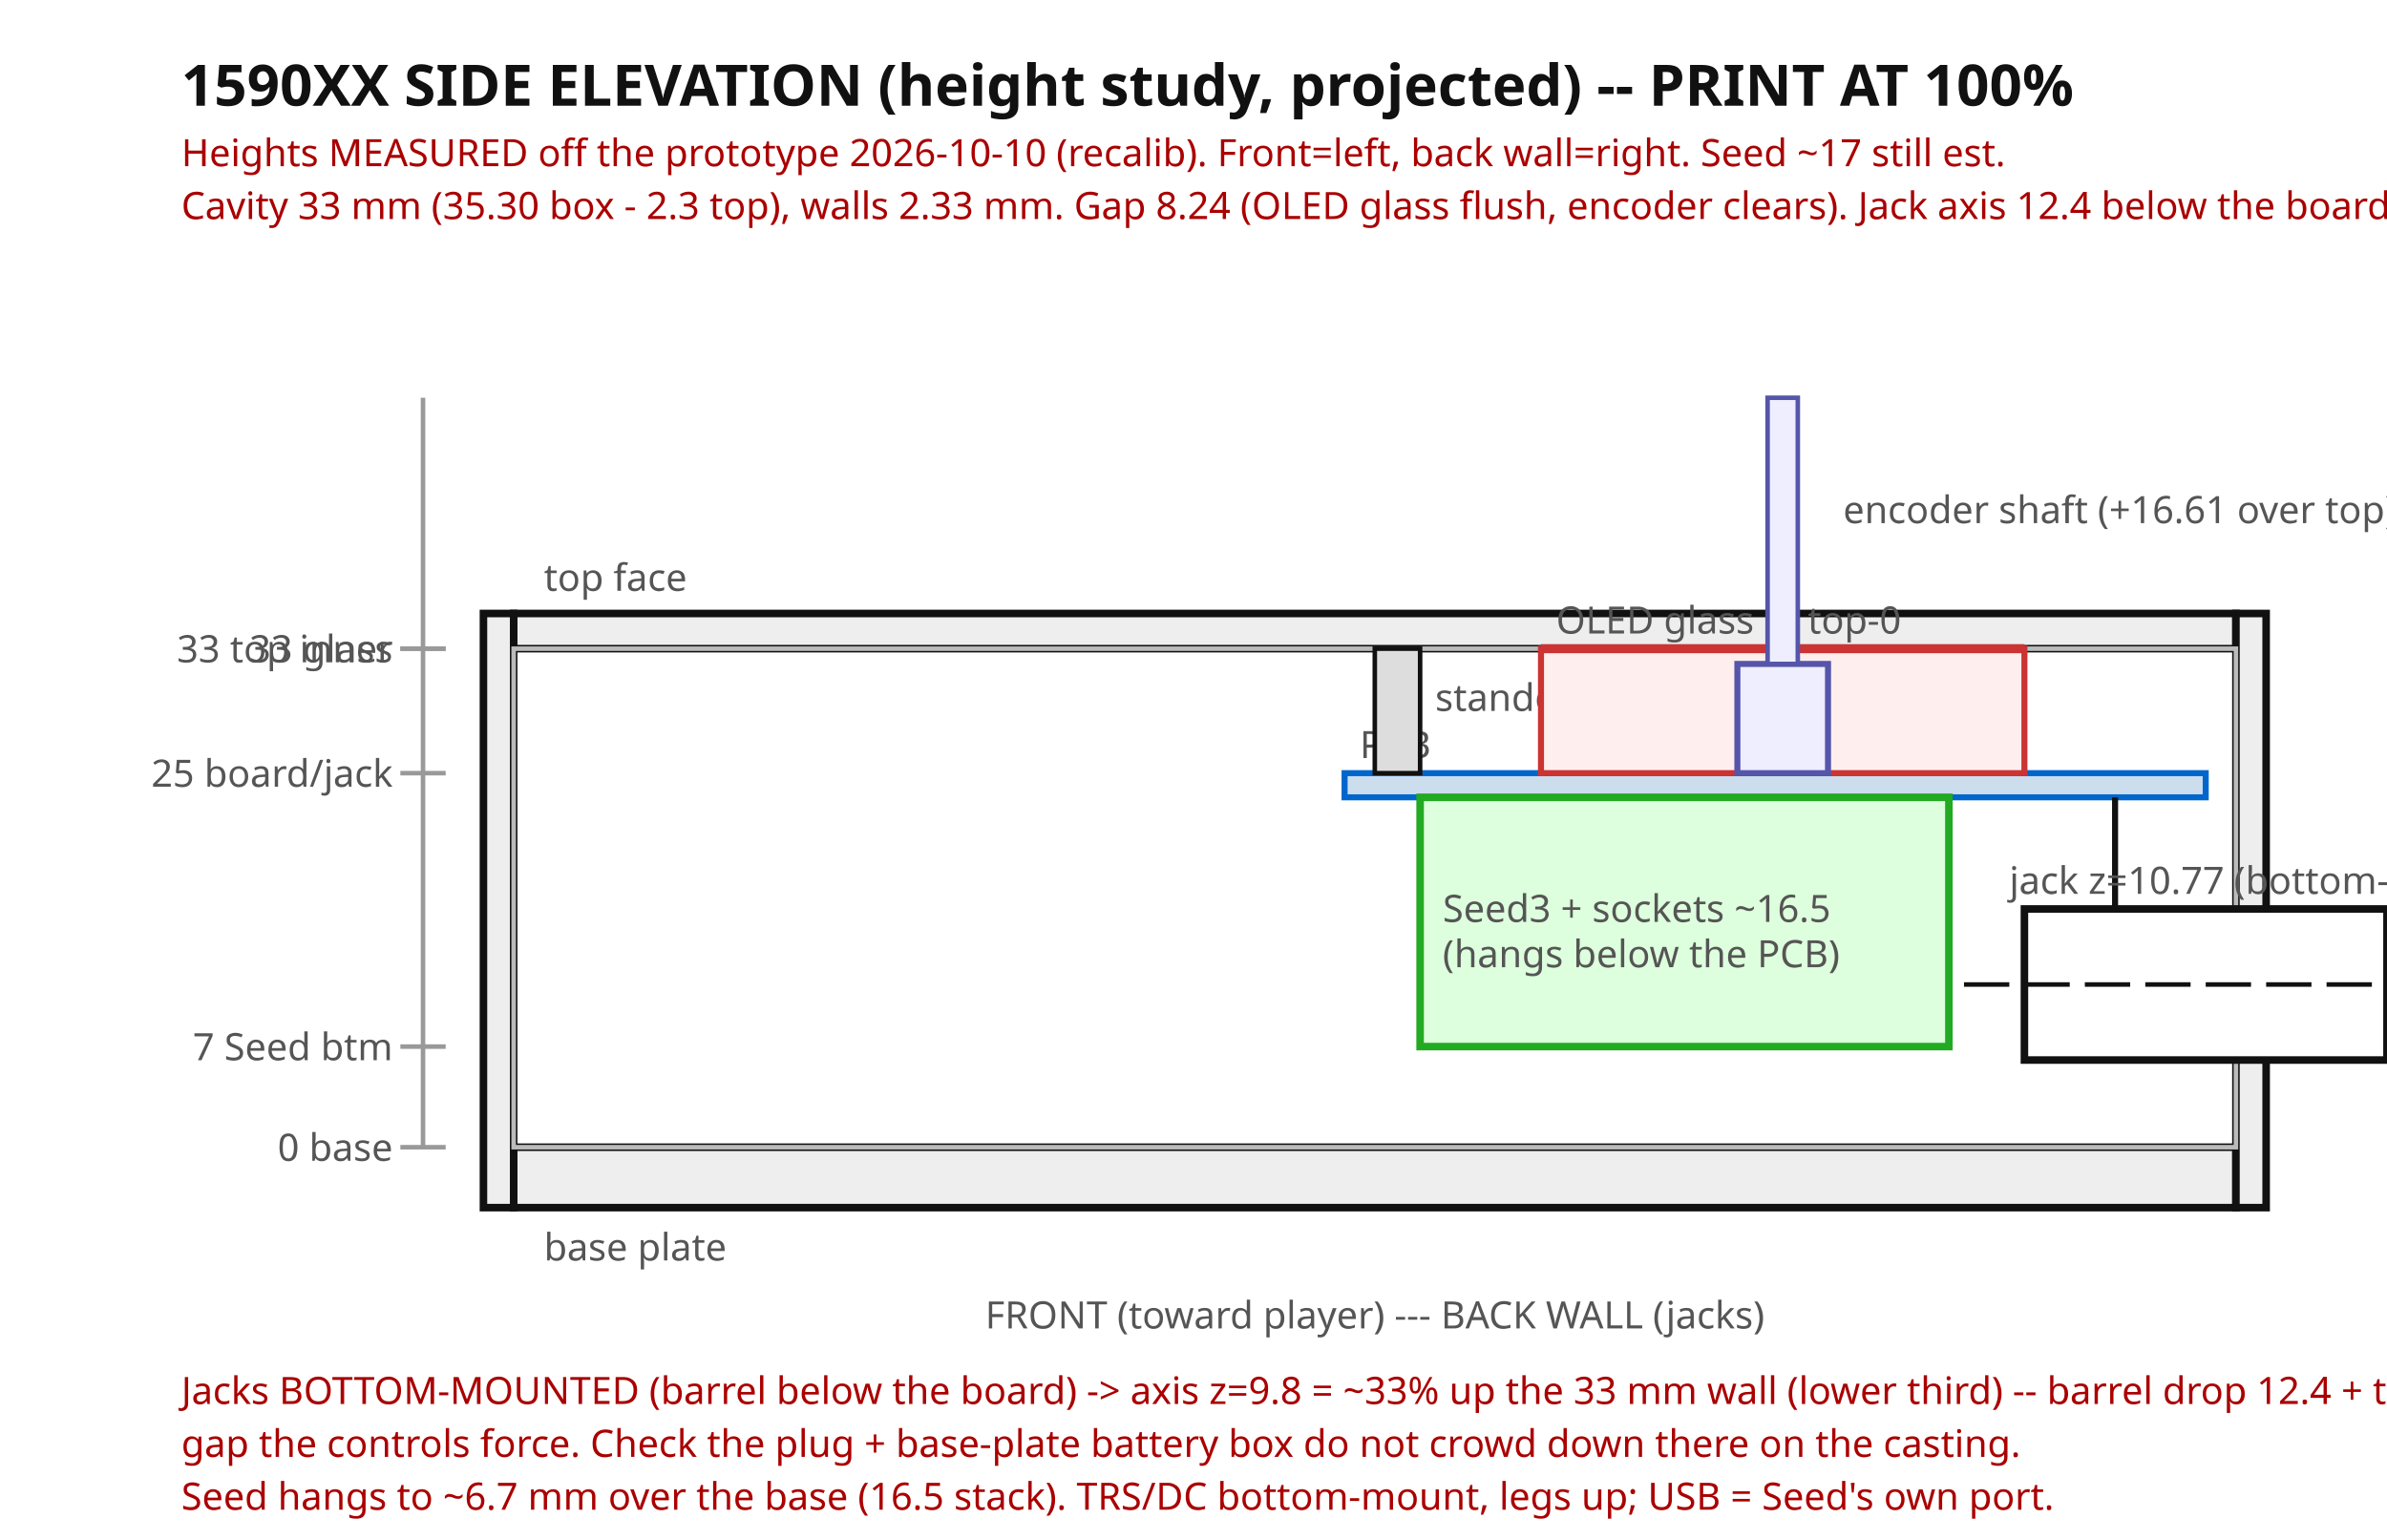
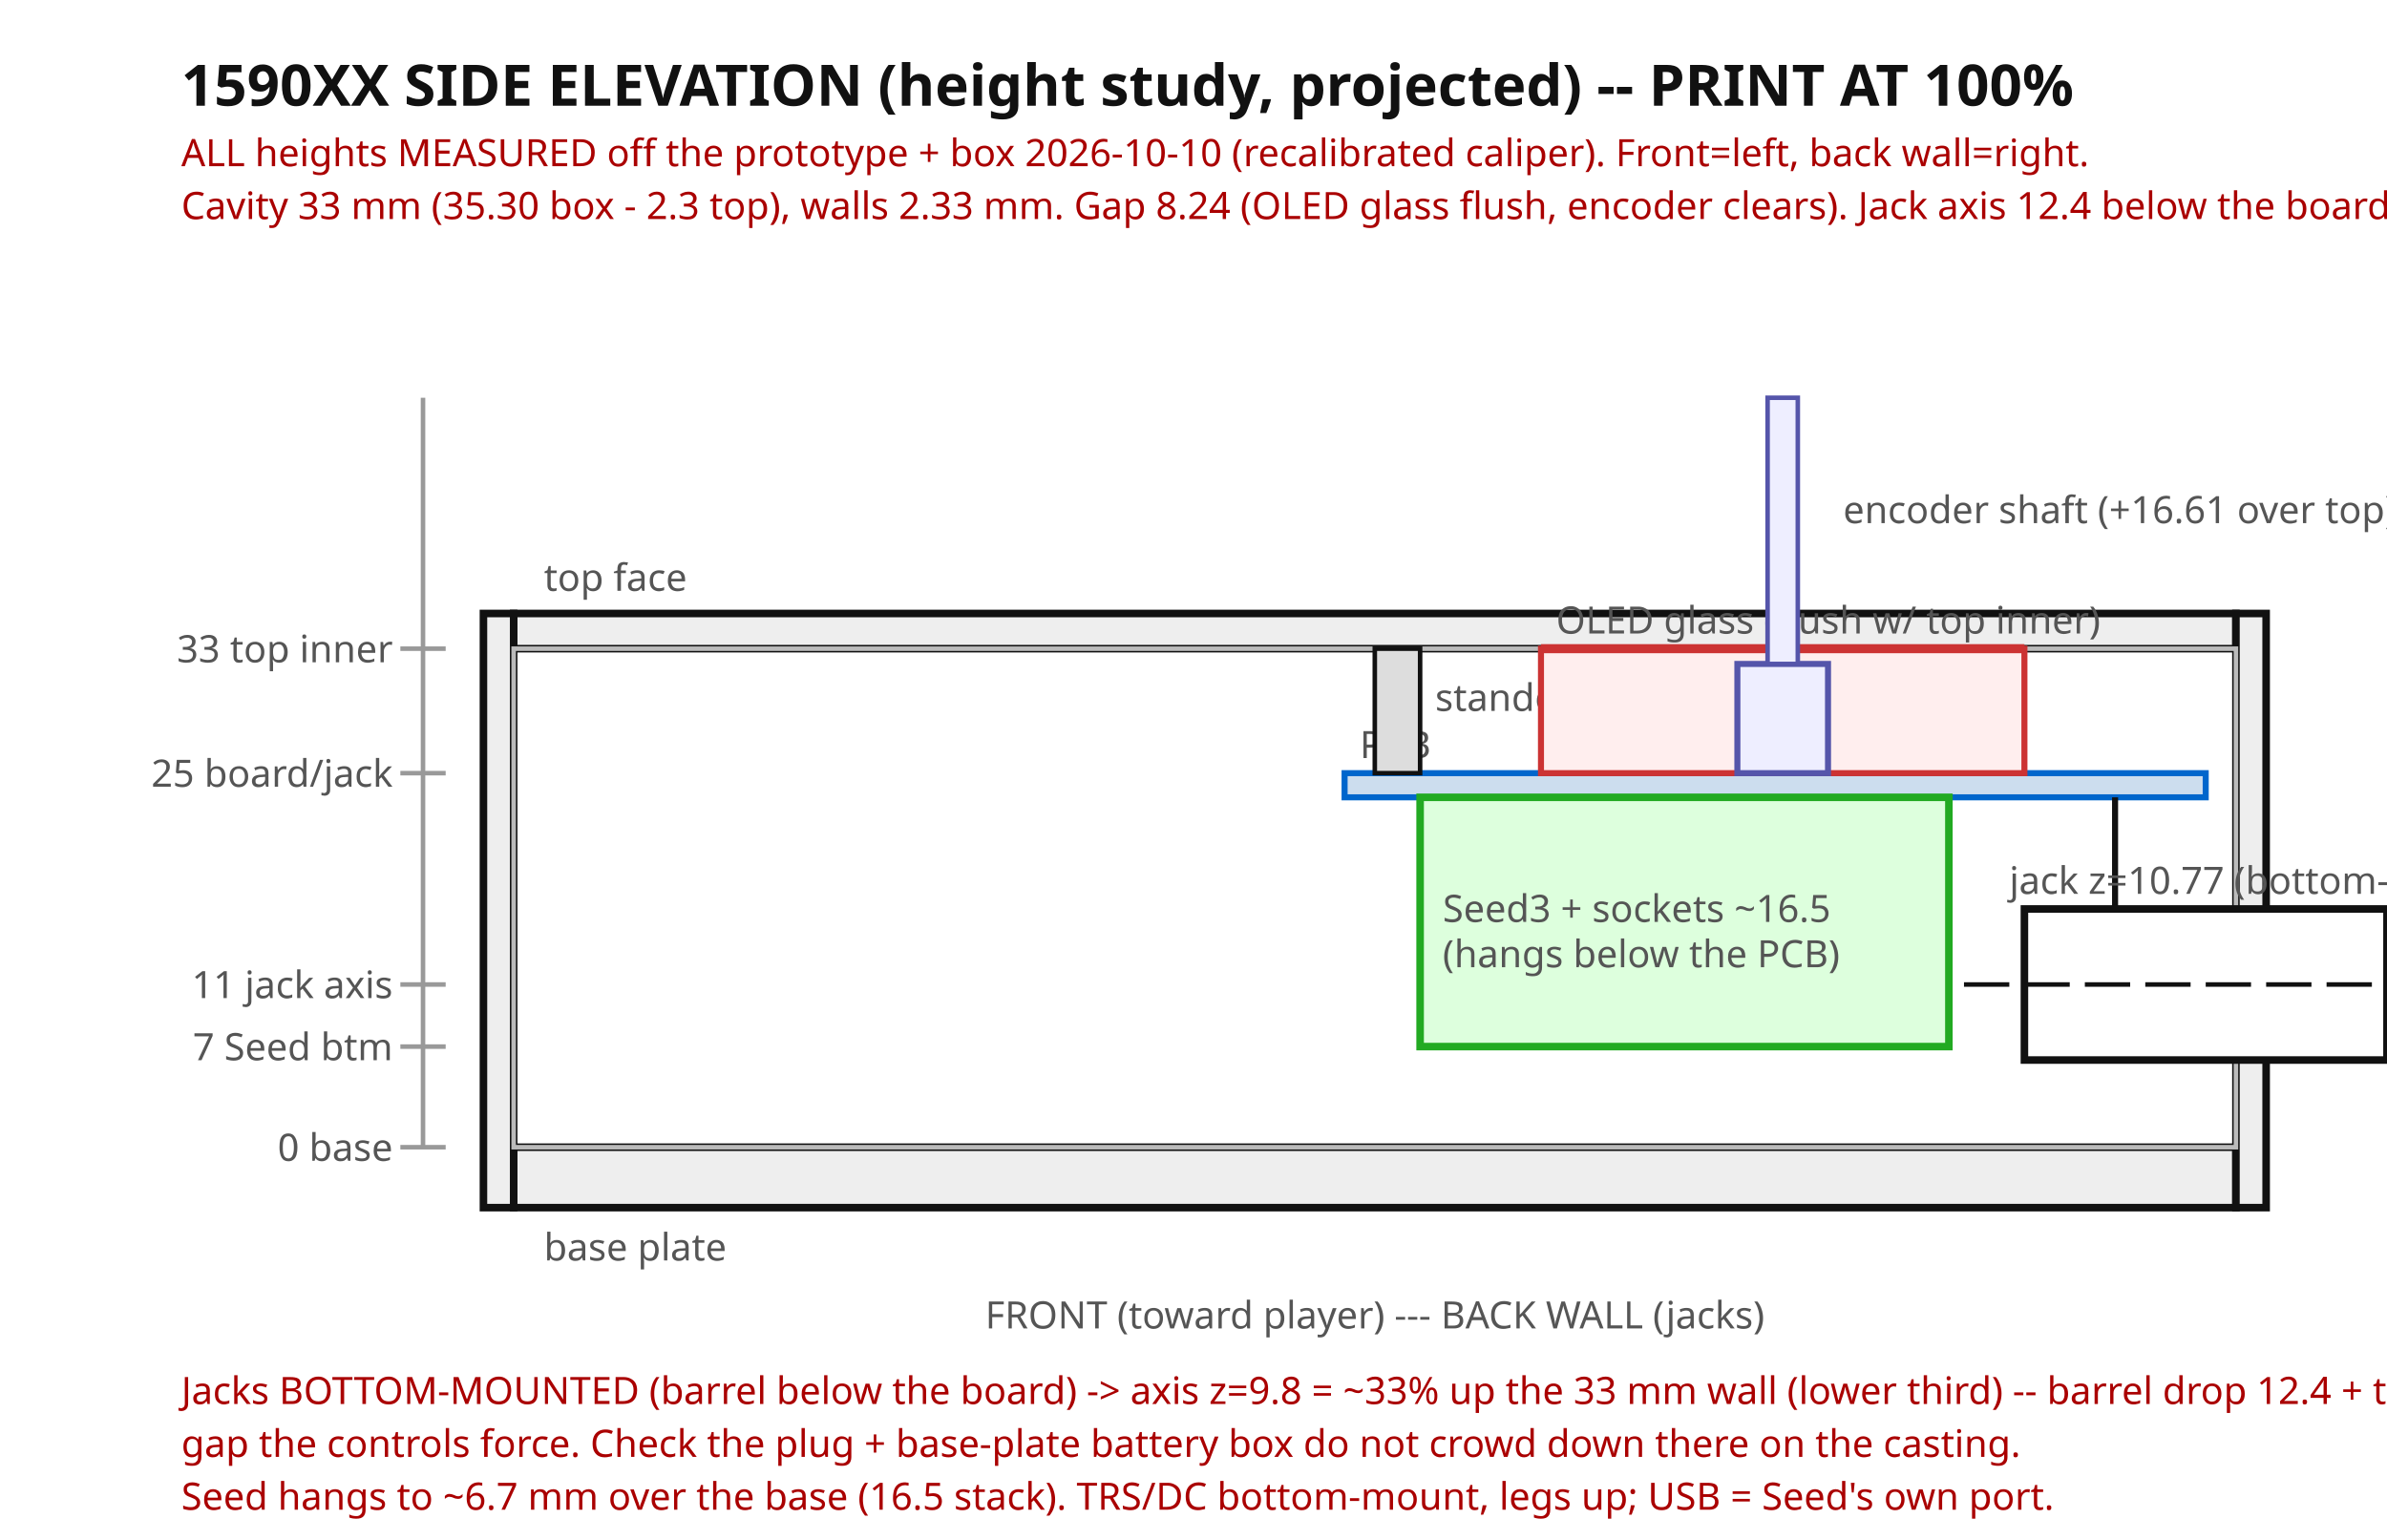
<svg xmlns="http://www.w3.org/2000/svg" width="158.0mm" height="101.94mm" viewBox="0 0 158.0 101.94">
  <style>text{font-family:sans-serif;fill:#111}.lbl{font-size:3px}.dim{font-size:2.5px;fill:#555}.ttl{font-size:3.8px;font-weight:bold}.note{font-size:2.5px;fill:#a00}</style>
  <rect x="0" y="0" width="158.0" height="101.94" fill="#fff" />
  <text x="12.00" y="7.00" class="ttl" text-anchor="start">1590XX SIDE ELEVATION (height study, projected) -- PRINT AT 100%</text>
-   <text x="12.00" y="11.00" class="note" text-anchor="start">Heights MEASURED off the prototype 2026-10-10 (recalib). Front=left, back wall=right. Seed ~17 still est.</text>
+   <text x="12.00" y="11.00" class="note" text-anchor="start">ALL heights MEASURED off the prototype + box 2026-10-10 (recalibrated caliper). Front=left, back wall=right.</text>
  <text x="12.00" y="14.50" class="note" text-anchor="start">Cavity 33 mm (35.30 box - 2.3 top), walls 2.33 mm. Gap 8.24 (OLED glass flush, encoder clears). Jack axis 12.4 below the board.</text>
  <rect x="34.00" y="75.94" width="114.00" height="4.00" fill="#eee" stroke="#111" stroke-width="0.5" />
  <rect x="34.00" y="40.61" width="114.00" height="2.33" fill="#eee" stroke="#111" stroke-width="0.5" />
  <rect x="148.00" y="40.61" width="2.00" height="39.33" fill="#eee" stroke="#111" stroke-width="0.5" />
  <rect x="32.00" y="40.61" width="2.00" height="39.33" fill="#eee" stroke="#111" stroke-width="0.5" />
  <rect x="34.00" y="42.94" width="114.00" height="33.00" fill="none" stroke="#bbb" stroke-width="0.3" />
  <text x="36.00" y="39.11" class="dim" text-anchor="start">top face</text>
  <text x="36.00" y="83.44" class="dim" text-anchor="start">base plate</text>
  <text x="91.00" y="87.94" class="dim" text-anchor="middle">FRONT (toward player)   ---   BACK WALL (jacks)</text>
  <rect x="89.00" y="51.18" width="57.00" height="1.60" fill="#cde" stroke="#06c" stroke-width="0.4" />
  <text x="90.00" y="50.18" class="dim" text-anchor="start">PCB</text>
  <rect x="91.00" y="42.94" width="3.00" height="8.24" fill="#ddd" stroke="#111" stroke-width="0.3" />
  <text x="95.00" y="47.06" class="dim" text-anchor="start">standoff 8.24</text>
  <rect x="94.00" y="52.78" width="35.00" height="16.50" fill="#dfd" stroke="#2a2" stroke-width="0.5" />
  <text x="95.50" y="61.03" class="dim" text-anchor="start">Seed3 + sockets ~16.5</text>
  <text x="95.50" y="64.03" class="dim" text-anchor="start">(hangs below the PCB)</text>
  <rect x="102.00" y="42.94" width="32.00" height="8.24" fill="#fee" stroke="#c33" stroke-width="0.4" />
  <line x1="102.00" y1="42.94" x2="134.00" y2="42.94" stroke="#c33" stroke-width="0.6" />
-   <text x="103.00" y="41.94" class="dim" text-anchor="start">OLED glass @ top-0</text>
+   <text x="103.00" y="41.94" class="dim" text-anchor="start">OLED glass (flush w/ top inner)</text>
  <rect x="115.00" y="43.95" width="6.00" height="7.23" fill="#eef" stroke="#55a" stroke-width="0.4" />
  <rect x="117.00" y="26.33" width="2.00" height="17.62" fill="#eef" stroke="#55a" stroke-width="0.3" />
  <text x="122.00" y="34.63" class="dim" text-anchor="start">encoder shaft (+16.61 over top)</text>
  <line x1="140.00" y1="52.78" x2="140.00" y2="60.17" stroke="#111" stroke-width="0.4" />
  <rect x="134.00" y="60.17" width="24.00" height="10.00" fill="#fff" stroke="#111" stroke-width="0.5" />
  <line x1="130.00" y1="65.17" x2="159.00" y2="65.17" stroke="#111" stroke-width="0.3" stroke-dasharray="3 1" />
  <text x="133.00" y="59.17" class="dim" text-anchor="start">jack z=10.77 (bottom-mt)</text>
  <line x1="28.00" y1="75.94" x2="28.00" y2="26.33" stroke="#999" stroke-width="0.3" />
  <line x1="26.50" y1="75.94" x2="29.50" y2="75.94" stroke="#999" stroke-width="0.3" />
  <text x="26.00" y="76.84" class="dim" text-anchor="end">0 base</text>
  <line x1="26.50" y1="69.28" x2="29.50" y2="69.28" stroke="#999" stroke-width="0.3" />
  <text x="26.00" y="70.18" class="dim" text-anchor="end">7 Seed btm</text>
+   <line x1="26.50" y1="65.17" x2="29.50" y2="65.17" stroke="#999" stroke-width="0.3" />
+   <text x="26.00" y="66.07" class="dim" text-anchor="end">11 jack axis</text>
  <line x1="26.50" y1="51.18" x2="29.50" y2="51.18" stroke="#999" stroke-width="0.3" />
  <text x="26.00" y="52.08" class="dim" text-anchor="end">25 board/jack</text>
-   <line x1="26.50" y1="42.94" x2="29.50" y2="42.94" stroke="#999" stroke-width="0.3" />
-   <text x="26.00" y="43.84" class="dim" text-anchor="end">33 glass</text>
  <line x1="26.50" y1="42.94" x2="29.50" y2="42.94" stroke="#999" stroke-width="0.3" />
  <text x="26.00" y="43.84" class="dim" text-anchor="end">33 top inner</text>
  <text x="12.00" y="92.94" class="note" text-anchor="start">Jacks BOTTOM-MOUNTED (barrel below the board) -&gt; axis z=9.8 = ~33% up the 33 mm wall (lower third) -- barrel drop 12.4 + the 8.2 gap the</text>
  <text x="12.00" y="96.44" class="note" text-anchor="start">  gap the controls force. Check the plug + base-plate battery box do not crowd down there on the casting.</text>
  <text x="12.00" y="99.94" class="note" text-anchor="start">  Seed hangs to ~6.7 mm over the base (16.5 stack). TRS/DC bottom-mount, legs up; USB = Seed's own port.</text>
-   <text x="12.00" y="103.94" class="dim" text-anchor="start">Budget: Seed-on-sockets (~17) + standoff (6) nearly fills the 33 mm; ~8 mm spare over base.</text>
+   <text x="12.00" y="103.94" class="dim" text-anchor="start">Budget: Seed (16.5) + PCB (1.6) + gap (8.24) = 26.3 of the 33 mm cavity; ~6.7 mm spare over the base.</text>
  <line x1="12.00" y1="108.94" x2="112.00" y2="108.94" stroke="#111" stroke-width="0.4" />
  <line x1="12.00" y1="106.94" x2="12.00" y2="110.94" stroke="#111" stroke-width="0.3" />
  <line x1="22.00" y1="106.94" x2="22.00" y2="110.94" stroke="#111" stroke-width="0.3" />
  <line x1="32.00" y1="106.94" x2="32.00" y2="110.94" stroke="#111" stroke-width="0.3" />
  <line x1="42.00" y1="106.94" x2="42.00" y2="110.94" stroke="#111" stroke-width="0.3" />
  <line x1="52.00" y1="106.94" x2="52.00" y2="110.94" stroke="#111" stroke-width="0.3" />
  <line x1="62.00" y1="106.94" x2="62.00" y2="110.94" stroke="#111" stroke-width="0.3" />
  <line x1="72.00" y1="106.94" x2="72.00" y2="110.94" stroke="#111" stroke-width="0.3" />
  <line x1="82.00" y1="106.94" x2="82.00" y2="110.94" stroke="#111" stroke-width="0.3" />
  <line x1="92.00" y1="106.94" x2="92.00" y2="110.94" stroke="#111" stroke-width="0.3" />
  <line x1="102.00" y1="106.94" x2="102.00" y2="110.94" stroke="#111" stroke-width="0.3" />
  <line x1="112.00" y1="106.94" x2="112.00" y2="110.94" stroke="#111" stroke-width="0.3" />
  <text x="62.00" y="113.94" class="note" text-anchor="middle">this bar MUST measure 100.0 mm</text>
</svg>
